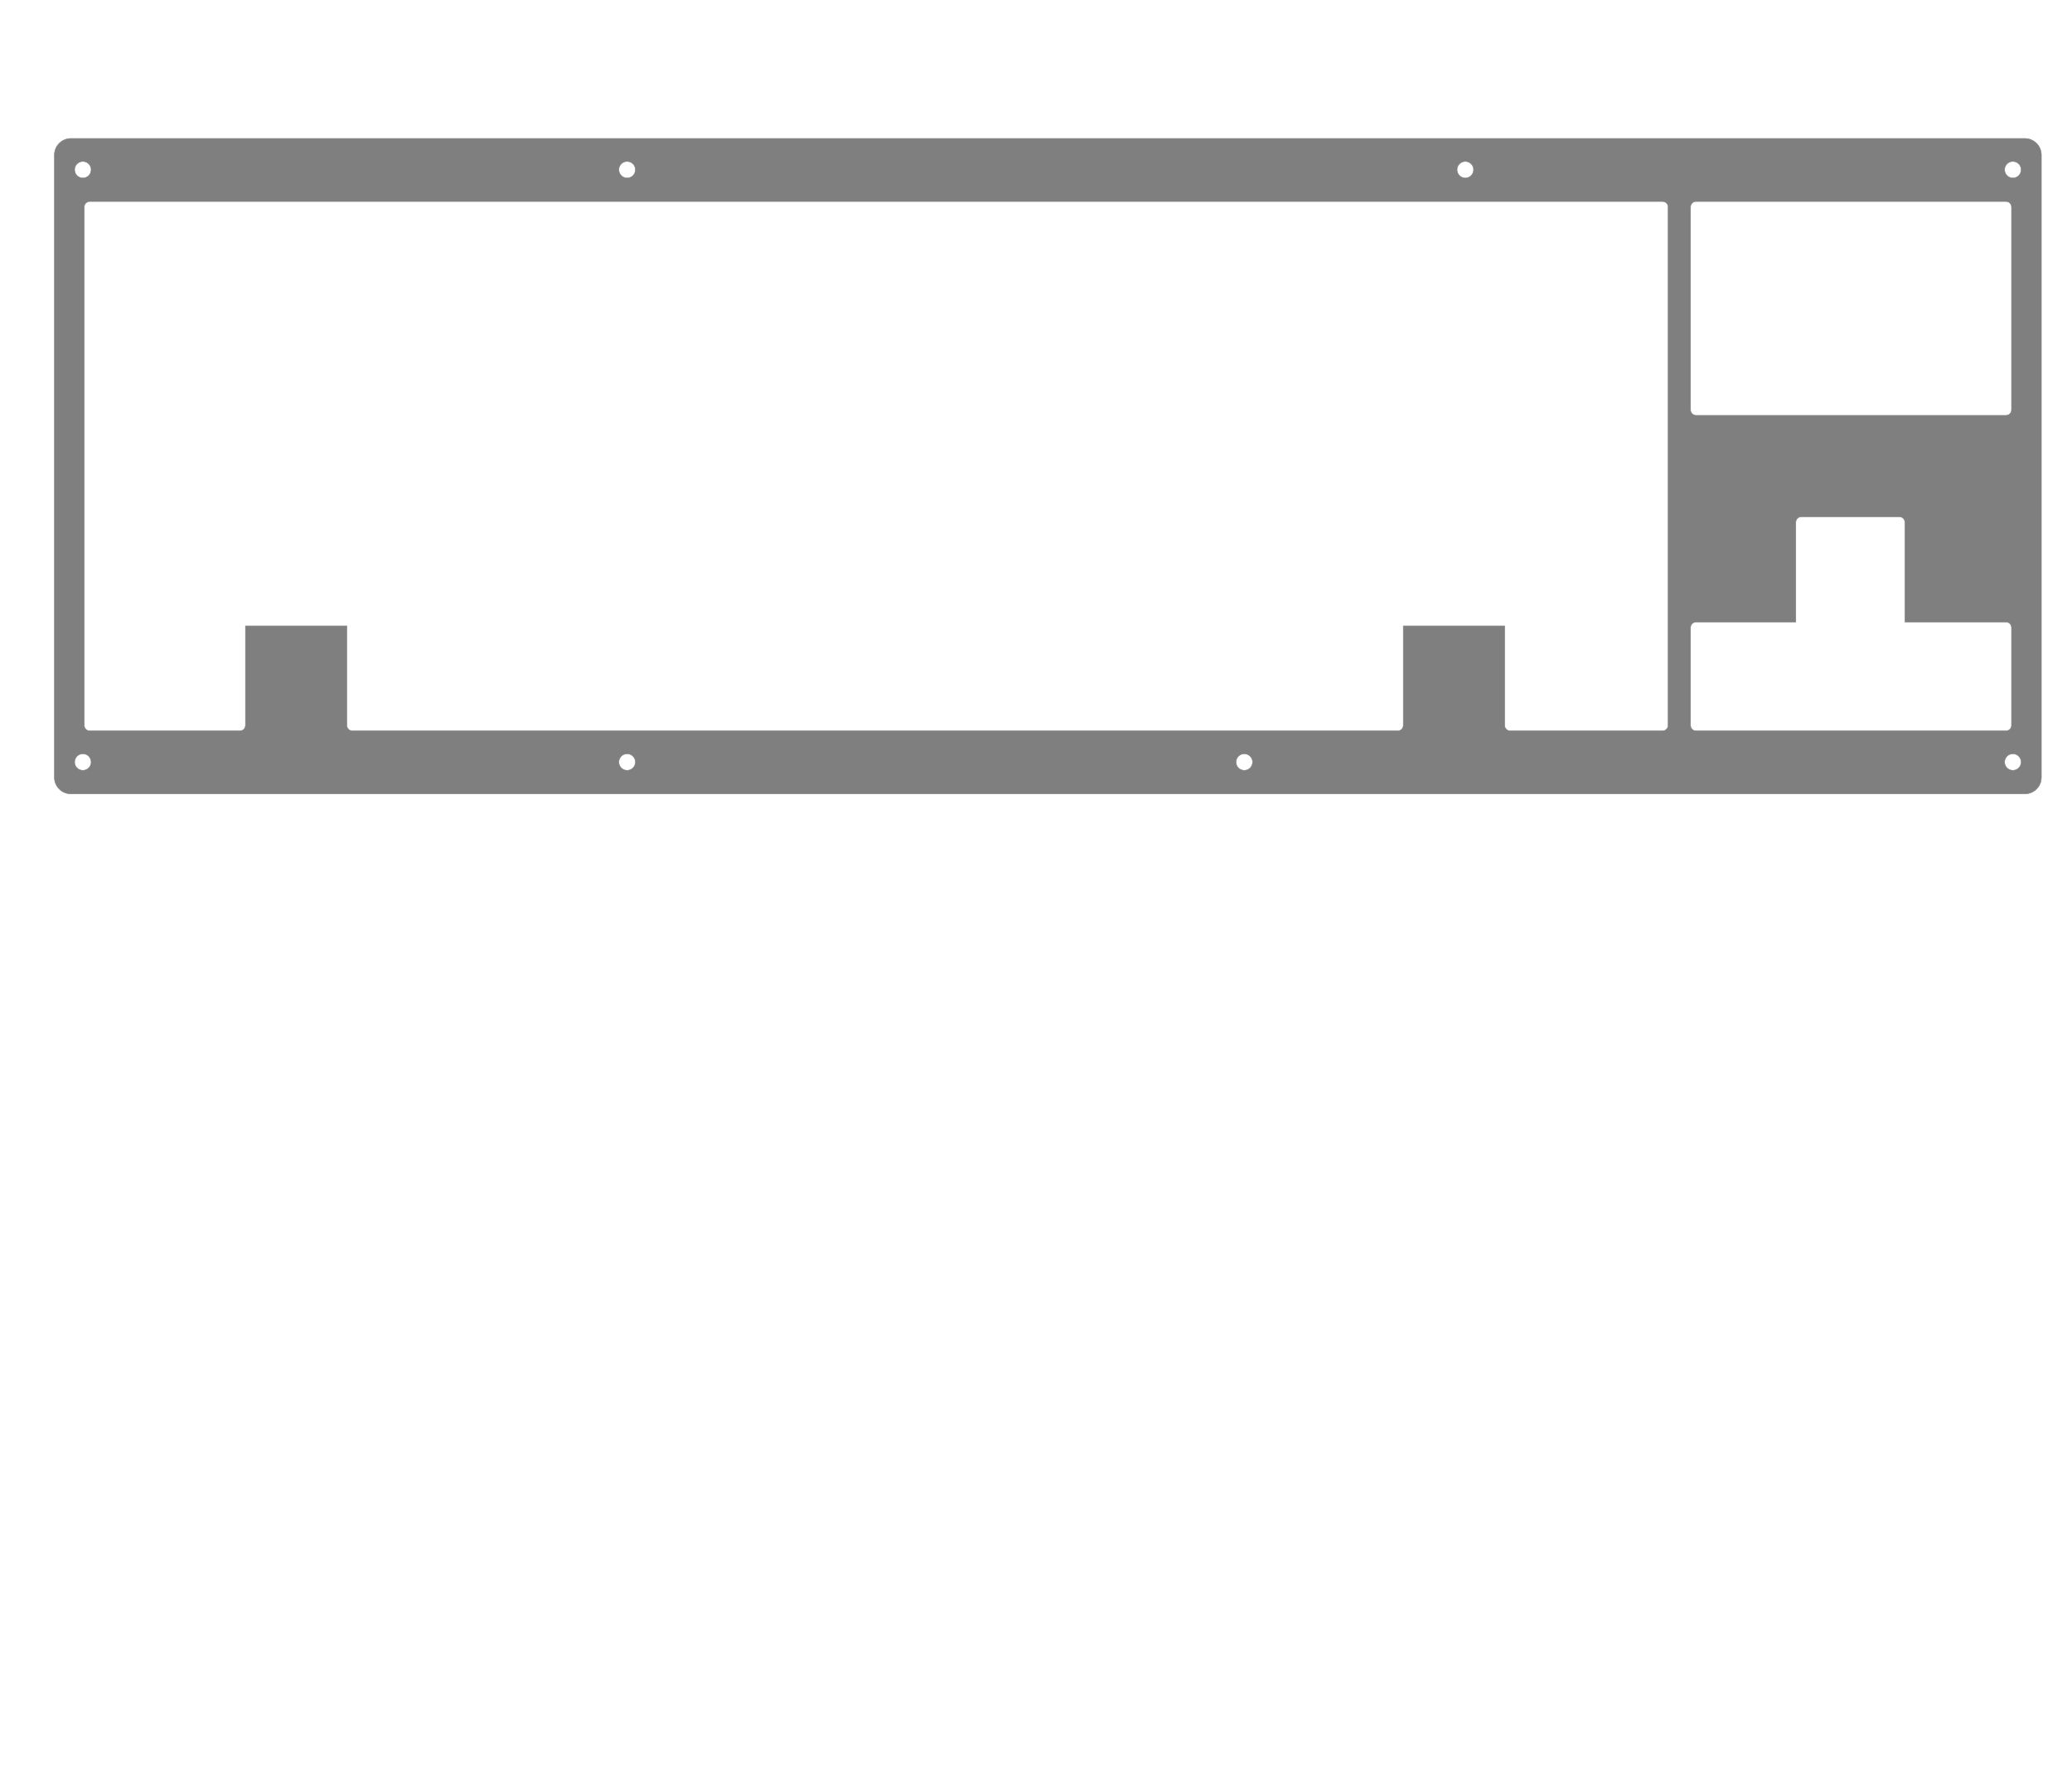
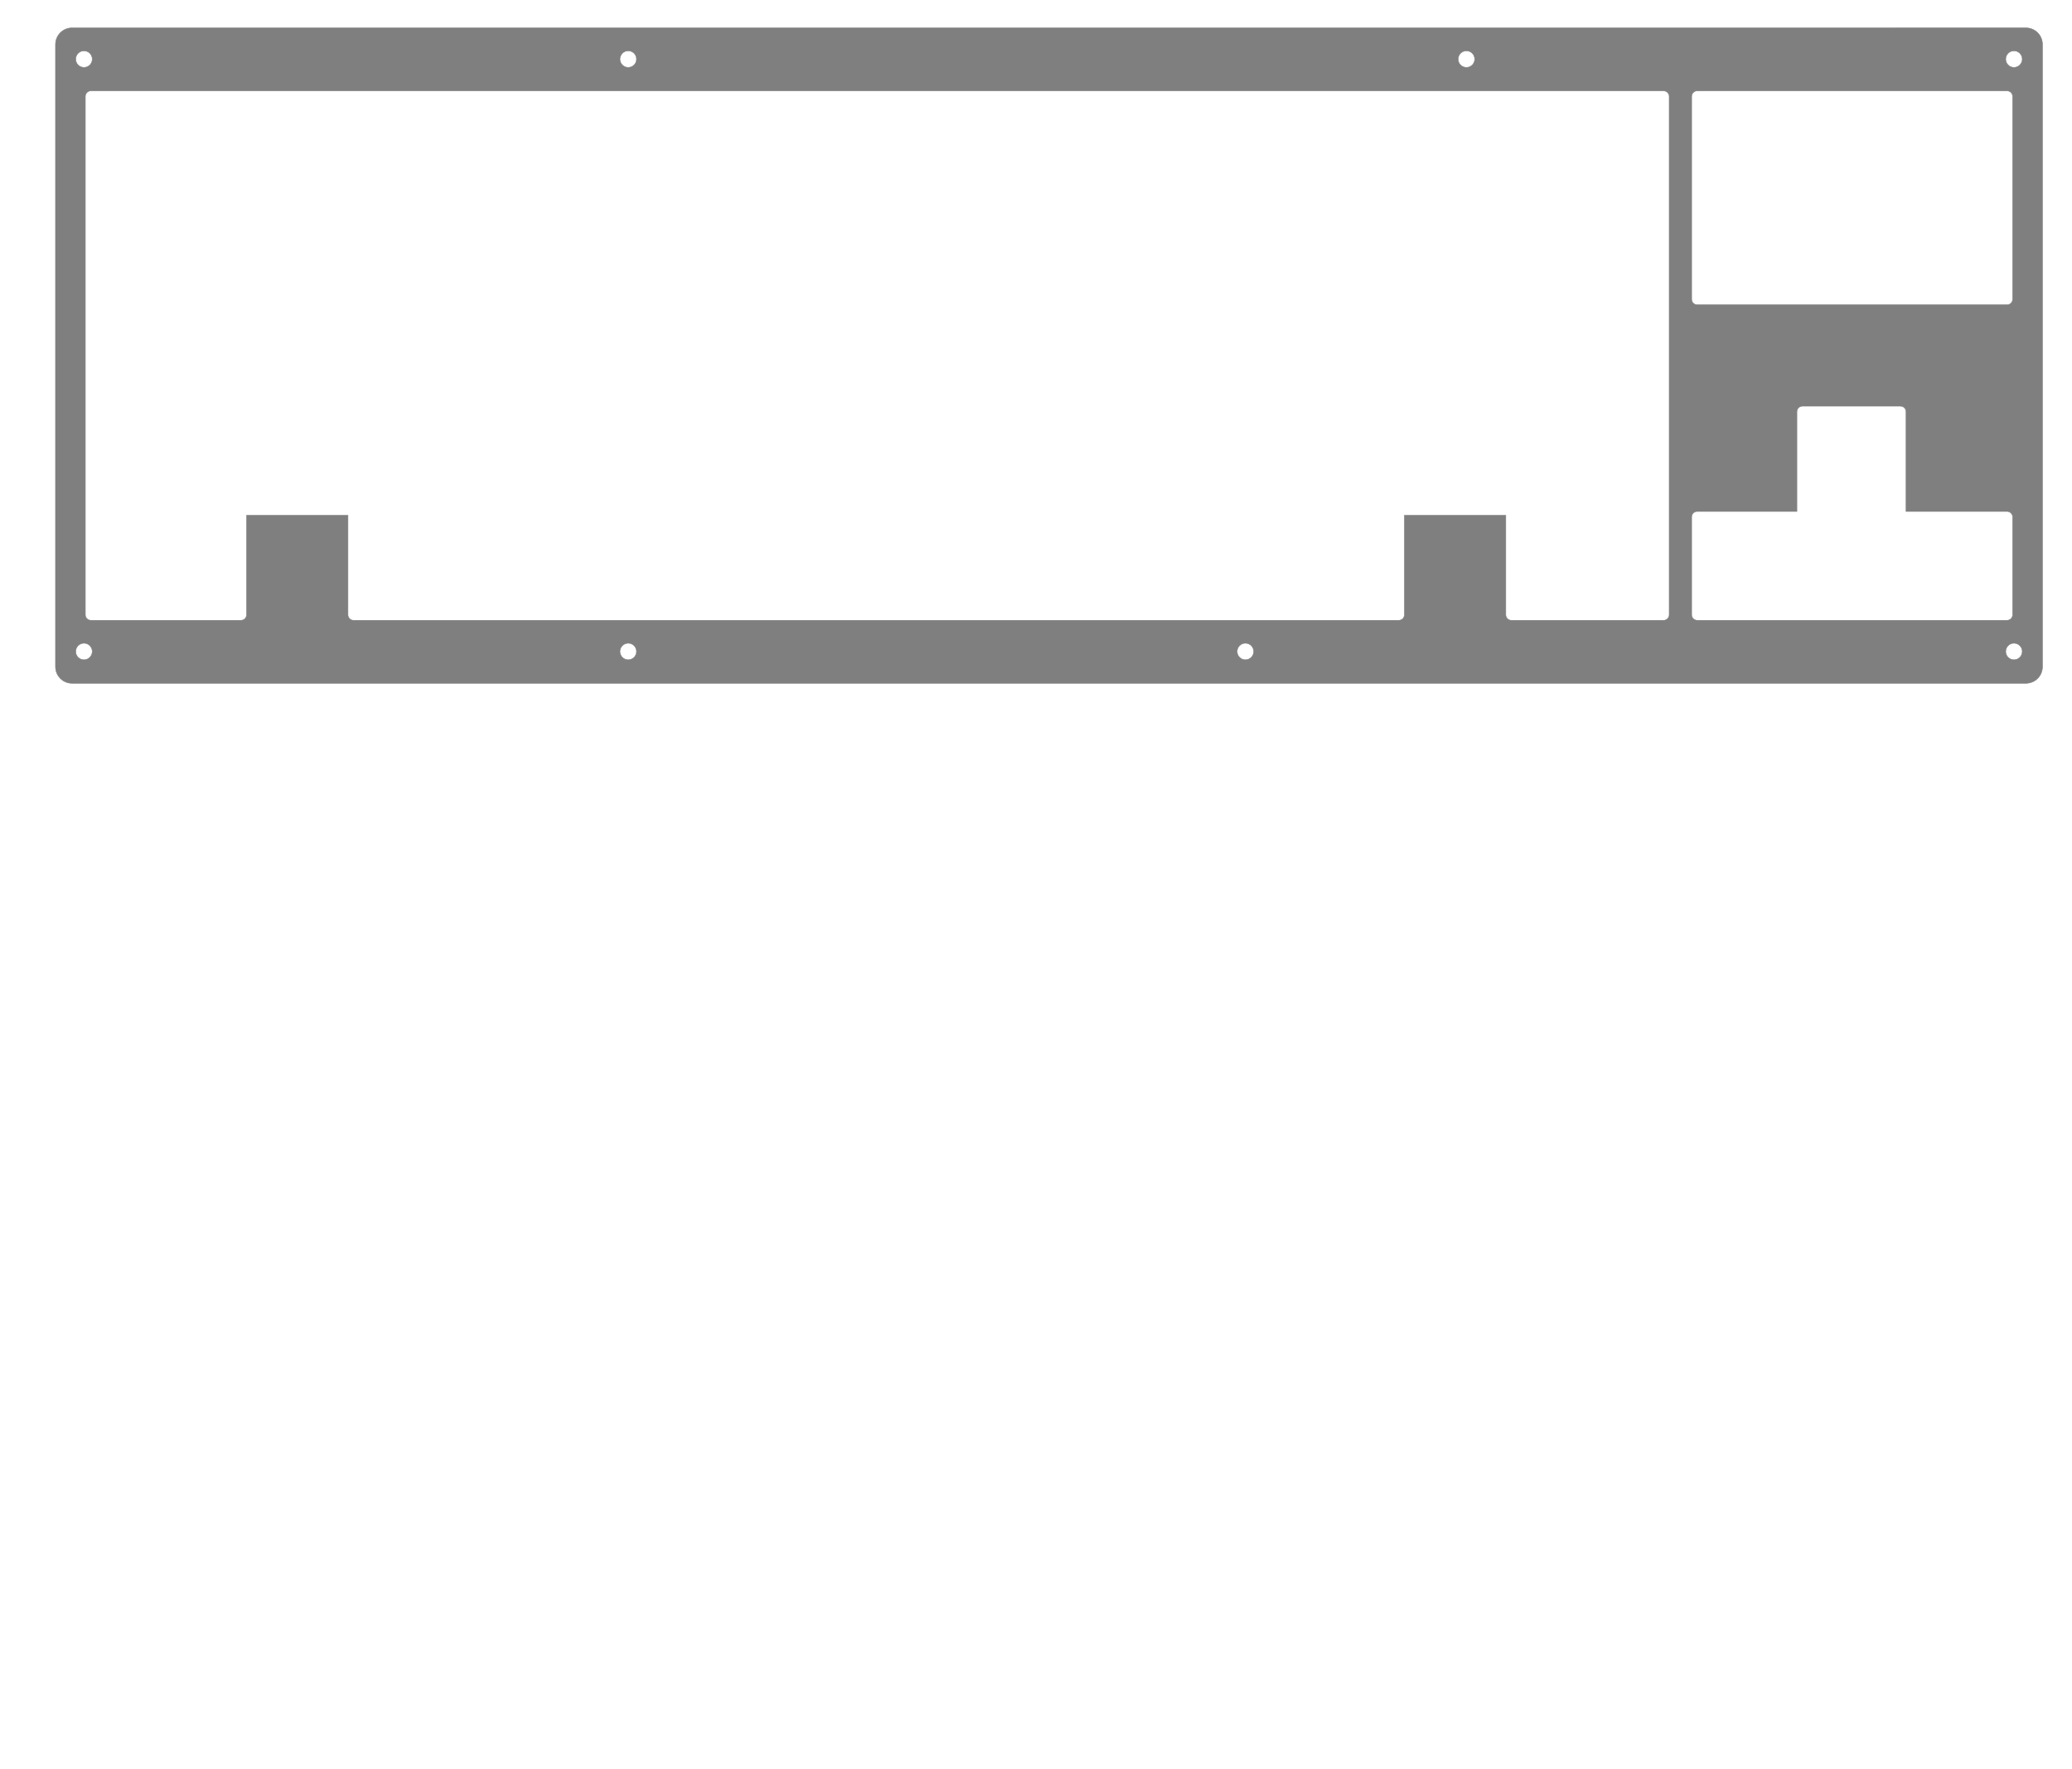
<svg xmlns="http://www.w3.org/2000/svg" width="375mm" height="320mm" viewBox="0 0 375 320" version="1.1" id="svg1">
  <defs id="defs1">
    </defs>
  <g id="g27-8" style="display:inline" transform="translate(1.5835139e-4,-3.602969)">
-     <path id="rect7-8" style="fill:#7f7f7f;fill-opacity:1;stroke:#808080;stroke-width:0.091;stroke-opacity:1" d="m 12.846,28.659 c -1.662,0 -3,1.338 -3,3 V 144.255 c 0,1.662 1.338,3 3,3 H 366.455 c 1.662,0 3,-1.338 3,-3 V 31.658 c 0,-1.662 -1.338,-3 -3,-3 z m 2.154,4.154 c 0.828,1.93e-4 1.5,0.672 1.5,1.5 9.2e-5,0.828 -0.671,1.5 -1.5,1.5 -0.829,9.2e-5 -1.5,-0.672 -1.5,-1.5 -9.2e-5,-0.829 0.672,-1.5 1.5,-1.5 z m 98.5,0 c 0.829,-9.4e-5 1.5,0.672 1.5,1.5 9e-5,0.829 -0.672,1.5 -1.5,1.5 -0.829,9.4e-5 -1.5,-0.672 -1.5,-1.5 -9e-5,-0.829 0.672,-1.5 1.5,-1.5 z m 151.7,0 c 0.829,-9.4e-5 1.5,0.672 1.5,1.5 9e-5,0.829 -0.672,1.5 -1.5,1.5 -0.828,-1.93e-4 -1.5,-0.672 -1.5,-1.5 -9e-5,-0.828 0.671,-1.5 1.5,-1.5 z m 99.1,0 c 0.829,-8.8e-5 1.5,0.672 1.5,1.5 9e-5,0.829 -0.672,1.5 -1.5,1.5 -0.828,-1.93e-4 -1.5,-0.672 -1.5,-1.5 -9e-5,-0.828 0.671,-1.5 1.5,-1.5 z M 16.245,40.058 H 300.9 a 1,1 45 0 1 1,1 l 0,93.797 a 1,1 135 0 1 -1,1 h -27.575 a 1,1 45 0 1 -1,-1 l 0,-17.993 h -18.35 v 17.993 a 1,1 135 0 1 -1,1 H 63.775 a 1,1 45 0 1 -1,-1 V 116.862 H 44.425 v 17.993 a 1,1 135 0 1 -1,1 H 16.245 c -0.554,0 -1,-0.446 -1,-1 V 41.058 c 0,-0.554 0.446,-1 1,-1 z m 290.717,0 h 56.093 c 0.554,0 1,0.446 1,1 v 36.704 a 1,1 135 0 1 -1,1 h -56.093 a 1,1 45 0 1 -1,-1 V 41.058 a 1,1 135 0 1 1,-1 z m 19.05,57.054 h 17.751 a 1,1 45 0 1 1,1 v 18.048 h 18.292 a 1,1 45 0 1 1,1 v 17.694 c 0,0.554 -0.446,1 -1,1 H 306.962 a 1,1 45 0 1 -1,-1 l 0,-17.693 a 1,1 135 0 1 1,-1 h 18.05 V 98.112 a 1,1 135 0 1 1,-1 z M 15,140 c 0.828,1.9e-4 1.5,0.672 1.5,1.5 -1.93e-4,0.828 -0.671,1.499 -1.5,1.5 -0.828,9e-5 -1.5,-0.671 -1.5,-1.5 -8.8e-5,-0.829 0.672,-1.5 1.5,-1.5 z m 98.5,0 c 0.829,-9e-5 1.5,0.672 1.5,1.5 -1.9e-4,0.828 -0.672,1.5 -1.5,1.5 -0.828,9e-5 -1.5,-0.671 -1.5,-1.5 -9e-5,-0.829 0.672,-1.5 1.5,-1.5 z m 111.7,0 c 0.828,1.9e-4 1.5,0.672 1.5,1.5 -1.9e-4,0.828 -0.671,1.499 -1.5,1.5 -0.828,9e-5 -1.5,-0.671 -1.5,-1.5 -9e-5,-0.829 0.672,-1.5 1.5,-1.5 z m 139.1,0 c 0.828,1.9e-4 1.5,0.672 1.5,1.5 -1.9e-4,0.828 -0.671,1.499 -1.5,1.5 -0.828,9e-5 -1.5,-0.671 -1.5,-1.5 -9e-5,-0.829 0.672,-1.5 1.5,-1.5 z" />
+     <path id="rect7-8" style="fill:#7f7f7f;fill-opacity:1;stroke:#808080;stroke-width:0.091;stroke-opacity:1" d="m 12.846,28.659 c -1.662,0 -3,1.338 -3,3 V 144.255 c 0,1.662 1.338,3 3,3 H 366.455 c 1.662,0 3,-1.338 3,-3 V 31.658 c 0,-1.662 -1.338,-3 -3,-3 z m 2.154,4.154 c 0.828,1.93e-4 1.5,0.672 1.5,1.5 9.2e-5,0.828 -0.671,1.5 -1.5,1.5 -0.829,9.2e-5 -1.5,-0.672 -1.5,-1.5 -9.2e-5,-0.829 0.672,-1.5 1.5,-1.5 z m 98.5,0 c 0.829,-9.4e-5 1.5,0.672 1.5,1.5 9e-5,0.829 -0.672,1.5 -1.5,1.5 -0.829,9.4e-5 -1.5,-0.672 -1.5,-1.5 -9e-5,-0.829 0.672,-1.5 1.5,-1.5 z m 151.7,0 c 0.829,-9.4e-5 1.5,0.672 1.5,1.5 9e-5,0.829 -0.672,1.5 -1.5,1.5 -0.828,-1.93e-4 -1.5,-0.672 -1.5,-1.5 -9e-5,-0.828 0.671,-1.5 1.5,-1.5 z m 99.1,0 c 0.829,-8.8e-5 1.5,0.672 1.5,1.5 9e-5,0.829 -0.672,1.5 -1.5,1.5 -0.828,-1.93e-4 -1.5,-0.672 -1.5,-1.5 -9e-5,-0.828 0.671,-1.5 1.5,-1.5 z M 16.245,40.058 H 300.9 a 1,1 45 0 1 1,1 l 0,93.797 a 1,1 135 0 1 -1,1 h -27.575 a 1,1 45 0 1 -1,-1 l 0,-17.993 h -18.35 v 17.993 a 1,1 135 0 1 -1,1 H 63.775 a 1,1 45 0 1 -1,-1 V 116.862 H 44.425 v 17.993 a 1,1 135 0 1 -1,1 H 16.245 c -0.554,0 -1,-0.446 -1,-1 V 41.058 c 0,-0.554 0.446,-1 1,-1 z m 290.717,0 h 56.093 c 0.554,0 1,0.446 1,1 v 36.704 a 1,1 135 0 1 -1,1 h -56.093 a 1,1 45 0 1 -1,-1 V 41.058 a 1,1 135 0 1 1,-1 z m 19.05,57.054 h 17.751 a 1,1 45 0 1 1,1 v 18.048 h 18.292 a 1,1 45 0 1 1,1 v 17.694 c 0,0.554 -0.446,1 -1,1 H 306.962 a 1,1 45 0 1 -1,-1 l 0,-17.693 a 1,1 135 0 1 1,-1 h 18.05 V 98.112 a 1,1 135 0 1 1,-1 z M 15,140 c 0.828,1.9e-4 1.5,0.672 1.5,1.5 -1.93e-4,0.828 -0.671,1.499 -1.5,1.5 -0.828,9e-5 -1.5,-0.671 -1.5,-1.5 -8.8e-5,-0.829 0.672,-1.5 1.5,-1.5 z m 98.5,0 c 0.829,-9e-5 1.5,0.672 1.5,1.5 -1.9e-4,0.828 -0.672,1.5 -1.5,1.5 -0.828,9e-5 -1.5,-0.671 -1.5,-1.5 -9e-5,-0.829 0.672,-1.5 1.5,-1.5 z m 111.7,0 c 0.828,1.9e-4 1.5,0.672 1.5,1.5 -1.9e-4,0.828 -0.671,1.499 -1.5,1.5 -0.828,9e-5 -1.5,-0.671 -1.5,-1.5 -9e-5,-0.829 0.672,-1.5 1.5,-1.5 z m 139.1,0 c 0.828,1.9e-4 1.5,0.672 1.5,1.5 -1.9e-4,0.828 -0.671,1.499 -1.5,1.5 -0.828,9e-5 -1.5,-0.671 -1.5,-1.5 -9e-5,-0.829 0.672,-1.5 1.5,-1.5 z" transform="translate(0.2,-20.01)" />
  </g>
</svg>
